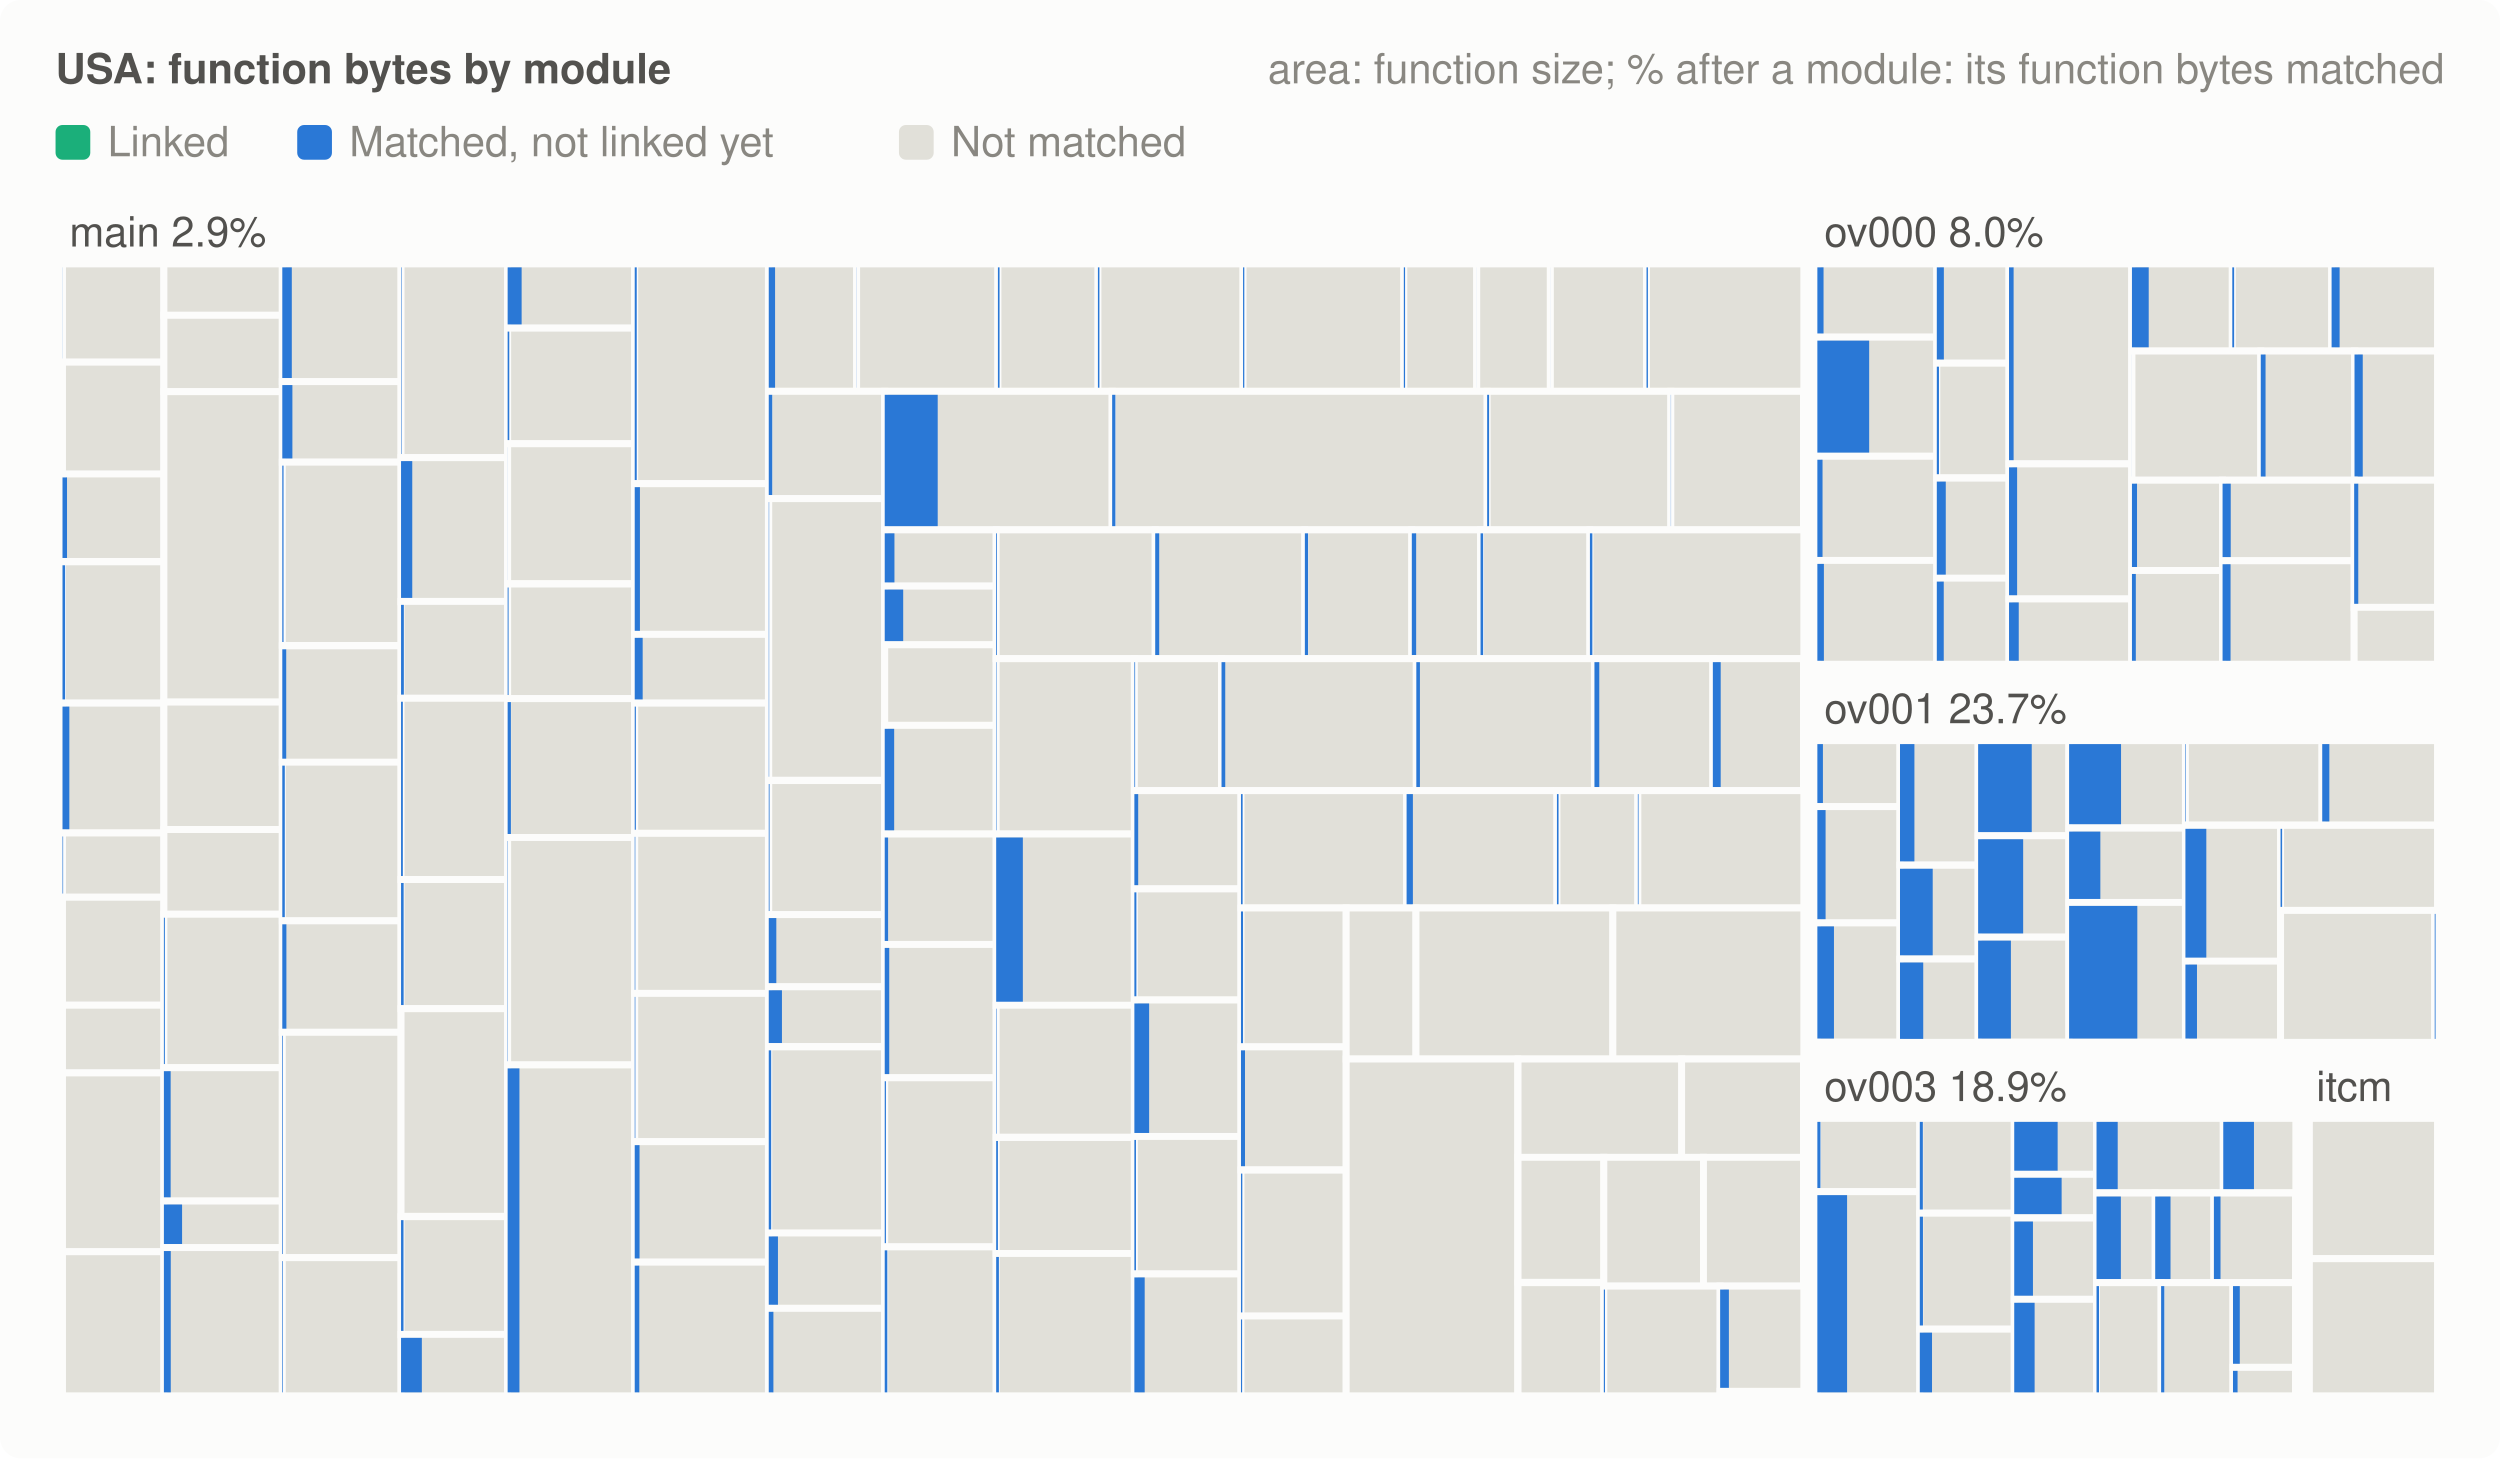
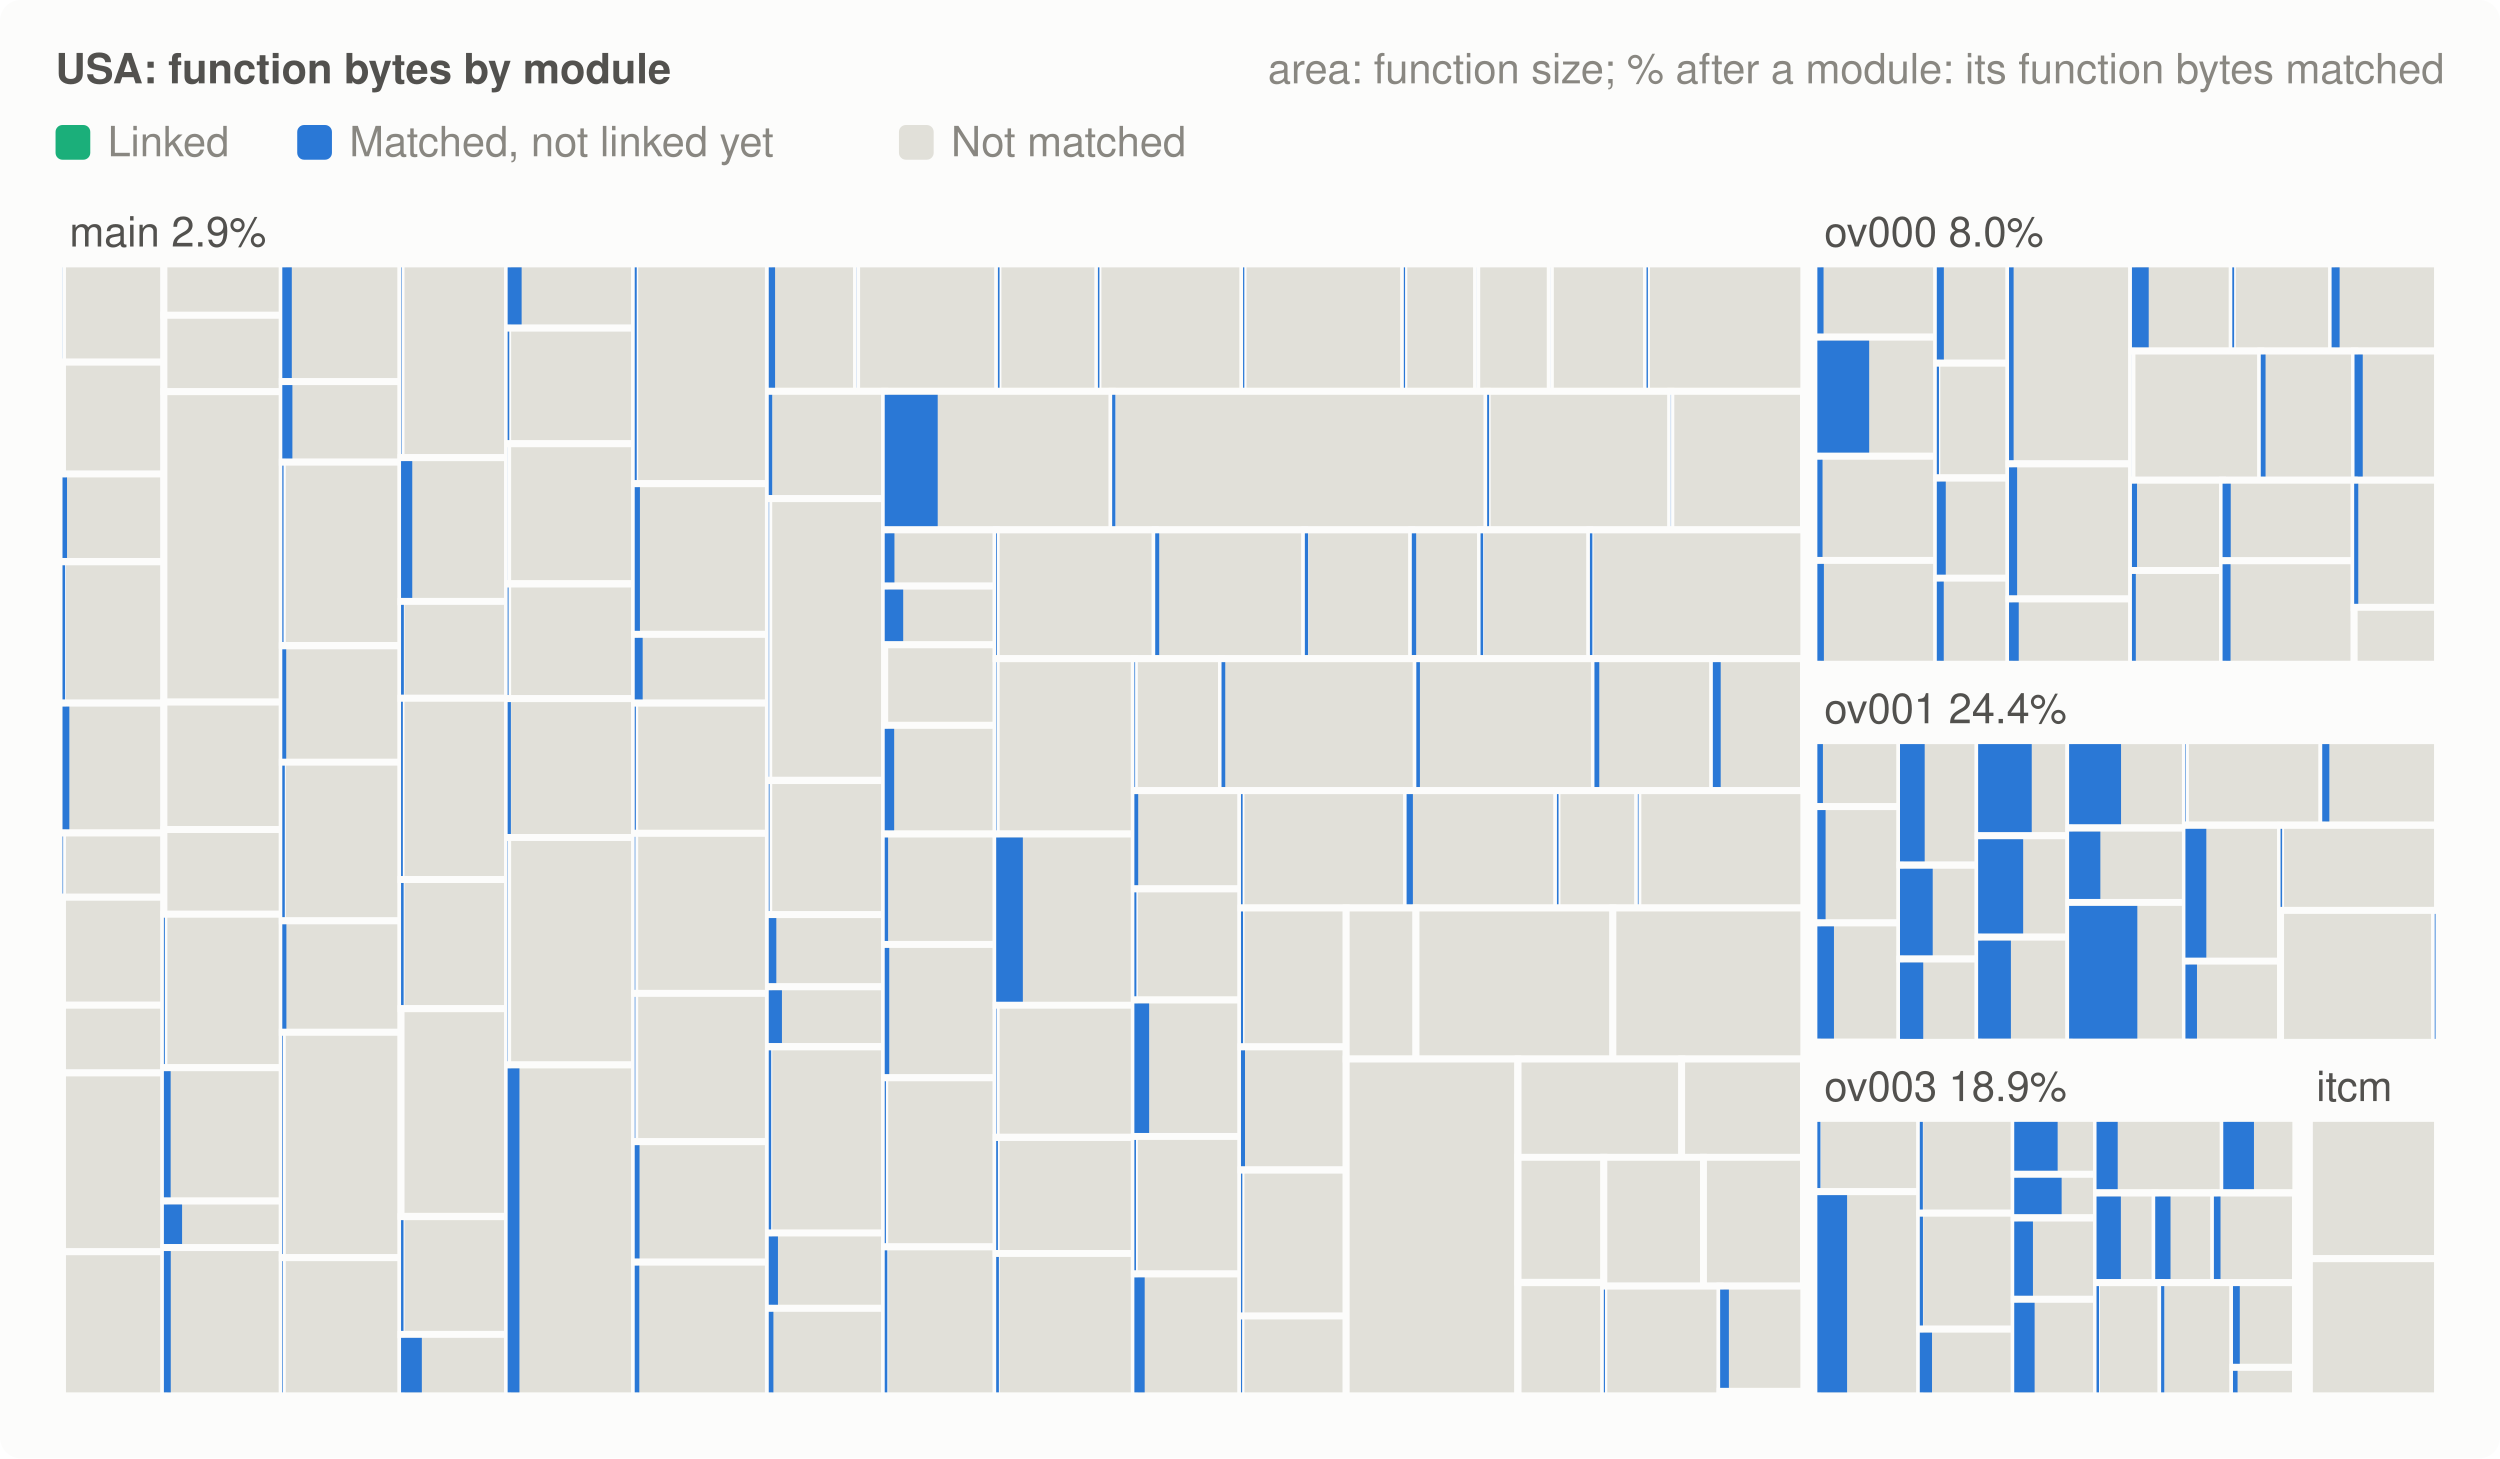
<svg xmlns="http://www.w3.org/2000/svg" viewBox="0 0 720 420" width="720" height="420" role="img" aria-label="Matched and linked code by module (USA)">
  <style>.bg{fill:#fcfcfb}.lbl{fill:#52514e}.muted{fill:#898781}.todo{fill:#e1e0d9}.gap{stroke:#fcfcfb}.matched{fill:#2a78d6}.linked{fill:#1baf7a}@media (prefers-color-scheme: dark){.bg{fill:#1a1a19}.lbl{fill:#c3c2b7}.muted{fill:#898781}.todo{fill:#2c2c2a}.gap{stroke:#1a1a19}.matched{fill:#3987e5}.linked{fill:#199e70}}text{font:12px -apple-system,BlinkMacSystemFont,'Segoe UI',Helvetica,Arial,sans-serif}.head{font-weight:600}</style>
  <rect class="bg" width="720" height="420" rx="6" />
  <text class="lbl head" x="16" y="24">USA: function bytes by module</text>
  <text class="muted" x="704" y="24" text-anchor="end">area: function size; % after a module: its function bytes matched</text>
  <rect class="linked" x="16" y="36" width="10" height="10" rx="2" />
  <text class="muted" x="31" y="45">Linked</text>
  <rect class="matched" x="85.6" y="36" width="10" height="10" rx="2" />
  <text class="muted" x="100.6" y="45">Matched, not linked yet</text>
  <rect class="todo" x="258.9" y="36" width="10" height="10" rx="2" />
  <text class="muted" x="273.9" y="45">Not matched</text>
  <rect class="todo gap" x="18.0" y="76.0" width="29.2" height="28.3" stroke-width="2" />
  <rect class="matched" x="18.0" y="77.0" width="0.03" height="26.3" />
  <rect class="todo gap" x="18.0" y="104.3" width="29.2" height="32.3" stroke-width="2" />
  <rect class="todo gap" x="18.0" y="136.5" width="29.2" height="25.2" stroke-width="2" />
  <rect class="matched" x="18.0" y="137.5" width="1.30" height="23.2" />
  <rect class="todo gap" x="18.0" y="161.8" width="29.2" height="40.7" stroke-width="2" />
  <rect class="matched" x="18.0" y="162.8" width="0.75" height="38.7" />
  <rect class="todo gap" x="18.0" y="202.5" width="29.2" height="37.4" stroke-width="2" />
  <rect class="matched" x="18.0" y="203.5" width="1.97" height="35.4" />
  <rect class="todo gap" x="18.0" y="239.9" width="29.2" height="18.5" stroke-width="2" />
  <rect class="matched" x="18.0" y="240.9" width="0.18" height="16.5" />
  <rect class="todo gap" x="18.0" y="258.4" width="29.2" height="31.1" stroke-width="2" />
  <rect class="todo gap" x="18.0" y="289.5" width="29.2" height="19.5" stroke-width="2" />
  <rect class="todo gap" x="18.0" y="309.0" width="29.2" height="51.5" stroke-width="2" />
  <rect class="todo gap" x="18.0" y="360.5" width="29.2" height="41.5" stroke-width="2" />
  <rect class="todo gap" x="47.2" y="76.0" width="34.1" height="14.8" stroke-width="2" />
  <rect class="todo gap" x="47.2" y="90.8" width="34.1" height="22.0" stroke-width="2" />
  <rect class="todo gap" x="47.2" y="112.8" width="34.1" height="89.4" stroke-width="2" />
  <rect class="todo gap" x="47.2" y="202.2" width="34.1" height="36.7" stroke-width="2" />
  <rect class="todo gap" x="47.2" y="238.9" width="34.1" height="24.4" stroke-width="2" />
  <rect class="todo gap" x="47.2" y="263.3" width="34.1" height="44.2" stroke-width="2" />
  <rect class="matched" x="47.2" y="264.3" width="0.28" height="42.2" />
  <rect class="todo gap" x="47.2" y="307.5" width="34.1" height="38.4" stroke-width="2" />
  <rect class="matched" x="47.2" y="308.5" width="1.95" height="36.4" />
  <rect class="todo gap" x="47.2" y="345.9" width="34.1" height="13.4" stroke-width="2" />
  <rect class="matched" x="47.2" y="346.9" width="5.24" height="11.4" />
  <rect class="todo gap" x="47.2" y="359.3" width="34.1" height="42.7" stroke-width="2" />
  <rect class="matched" x="47.2" y="360.3" width="1.98" height="40.7" />
  <rect class="todo gap" x="81.3" y="76.0" width="34.2" height="33.9" stroke-width="2" />
  <rect class="matched" x="81.3" y="77.0" width="2.74" height="31.9" />
  <rect class="todo gap" x="81.3" y="109.9" width="34.2" height="23.2" stroke-width="2" />
  <rect class="matched" x="81.3" y="110.9" width="2.91" height="21.2" />
  <rect class="todo gap" x="81.3" y="133.1" width="34.2" height="52.8" stroke-width="2" />
  <rect class="matched" x="81.3" y="134.1" width="0.36" height="50.8" />
  <rect class="todo gap" x="81.3" y="186.0" width="34.2" height="33.6" stroke-width="2" />
  <rect class="matched" x="81.3" y="187.0" width="1.13" height="31.6" />
  <rect class="todo gap" x="81.3" y="219.5" width="34.2" height="45.7" stroke-width="2" />
  <rect class="matched" x="81.3" y="220.5" width="0.72" height="43.7" />
  <rect class="todo gap" x="81.3" y="265.2" width="34.2" height="32.1" stroke-width="2" />
  <rect class="matched" x="81.3" y="266.2" width="1.18" height="30.1" />
  <rect class="todo gap" x="81.3" y="297.3" width="34.2" height="64.9" stroke-width="2" />
  <rect class="matched" x="81.3" y="298.3" width="0.20" height="62.9" />
  <rect class="todo gap" x="81.3" y="362.2" width="34.2" height="39.8" stroke-width="2" />
  <rect class="matched" x="81.3" y="363.2" width="0.19" height="37.8" />
  <rect class="todo gap" x="115.5" y="76.0" width="30.7" height="55.8" stroke-width="2" />
  <rect class="matched" x="115.5" y="77.0" width="0.15" height="53.8" />
  <rect class="todo gap" x="115.5" y="131.8" width="30.7" height="41.5" stroke-width="2" />
  <rect class="matched" x="115.5" y="132.8" width="3.23" height="39.5" />
  <rect class="todo gap" x="115.5" y="173.2" width="30.7" height="27.9" stroke-width="2" />
  <rect class="matched" x="115.5" y="174.2" width="0.81" height="25.9" />
  <rect class="todo gap" x="115.5" y="201.1" width="30.7" height="52.2" stroke-width="2" />
  <rect class="matched" x="115.5" y="202.1" width="0.52" height="50.2" />
  <rect class="todo gap" x="115.5" y="253.3" width="30.7" height="37.2" stroke-width="2" />
  <rect class="matched" x="115.5" y="254.3" width="0.75" height="35.2" />
  <rect class="todo gap" x="115.5" y="290.5" width="30.7" height="59.8" stroke-width="2" />
  <rect class="todo gap" x="115.5" y="350.4" width="30.7" height="34.0" stroke-width="2" />
  <rect class="matched" x="115.5" y="351.4" width="0.71" height="32.0" />
  <rect class="todo gap" x="115.5" y="384.3" width="30.7" height="17.7" stroke-width="2" />
  <rect class="matched" x="115.5" y="385.3" width="5.99" height="15.7" />
  <rect class="todo gap" x="146.2" y="76.0" width="36.6" height="18.5" stroke-width="2" />
  <rect class="matched" x="146.2" y="77.0" width="4.03" height="16.5" />
  <rect class="todo gap" x="146.2" y="94.5" width="36.6" height="33.3" stroke-width="2" />
  <rect class="matched" x="146.2" y="95.5" width="0.47" height="31.3" />
  <rect class="todo gap" x="146.2" y="127.8" width="36.6" height="40.3" stroke-width="2" />
  <rect class="matched" x="146.2" y="128.8" width="0.02" height="38.3" />
  <rect class="todo gap" x="146.2" y="168.2" width="36.6" height="33.0" stroke-width="2" />
  <rect class="matched" x="146.2" y="169.2" width="0.27" height="31.0" />
  <rect class="todo gap" x="146.2" y="201.2" width="36.6" height="40.0" stroke-width="2" />
  <rect class="matched" x="146.2" y="202.2" width="0.94" height="38.0" />
  <rect class="todo gap" x="146.2" y="241.2" width="36.6" height="65.5" stroke-width="2" />
  <rect class="matched" x="146.2" y="242.2" width="0.10" height="63.5" />
  <rect class="todo gap" x="146.2" y="306.7" width="36.6" height="95.3" stroke-width="2" />
  <rect class="matched" x="146.2" y="307.7" width="3.40" height="93.3" />
  <rect class="todo gap" x="182.8" y="76.0" width="38.5" height="63.3" stroke-width="2" />
  <rect class="matched" x="182.8" y="77.0" width="0.58" height="61.3" />
  <rect class="todo gap" x="182.8" y="139.3" width="38.5" height="43.4" stroke-width="2" />
  <rect class="matched" x="182.8" y="140.3" width="1.50" height="41.4" />
  <rect class="todo gap" x="182.8" y="182.7" width="38.5" height="19.8" stroke-width="2" />
  <rect class="matched" x="182.8" y="183.7" width="2.29" height="17.8" />
  <rect class="todo gap" x="182.8" y="202.5" width="38.5" height="37.5" stroke-width="2" />
  <rect class="matched" x="182.8" y="203.5" width="0.33" height="35.5" />
  <rect class="todo gap" x="182.8" y="240.0" width="38.5" height="46.1" stroke-width="2" />
  <rect class="matched" x="182.8" y="241.0" width="0.17" height="44.1" />
  <rect class="todo gap" x="182.8" y="286.1" width="38.5" height="42.7" stroke-width="2" />
  <rect class="matched" x="182.8" y="287.1" width="0.18" height="40.7" />
  <rect class="todo gap" x="182.8" y="328.8" width="38.5" height="34.7" stroke-width="2" />
  <rect class="matched" x="182.8" y="329.8" width="1.39" height="32.7" />
  <rect class="todo gap" x="182.8" y="363.5" width="38.5" height="38.5" stroke-width="2" />
  <rect class="matched" x="182.8" y="364.5" width="1.32" height="36.5" />
  <rect class="todo gap" x="221.4" y="76.0" width="25.3" height="36.7" stroke-width="2" />
  <rect class="matched" x="221.4" y="77.0" width="1.82" height="34.7" />
  <rect class="todo gap" x="246.7" y="76.0" width="40.7" height="36.7" stroke-width="2" />
  <rect class="matched" x="246.7" y="77.0" width="0.04" height="34.7" />
  <rect class="todo gap" x="287.4" y="76.0" width="28.9" height="36.7" stroke-width="2" />
  <rect class="matched" x="287.4" y="77.0" width="0.47" height="34.7" />
  <rect class="todo gap" x="316.2" y="76.0" width="41.8" height="36.7" stroke-width="2" />
  <rect class="matched" x="316.2" y="77.0" width="0.43" height="34.7" />
  <rect class="todo gap" x="358.0" y="76.0" width="46.3" height="36.7" stroke-width="2" />
  <rect class="matched" x="358.0" y="77.0" width="0.36" height="34.7" />
  <rect class="todo gap" x="404.3" y="76.0" width="21.0" height="36.7" stroke-width="2" />
  <rect class="matched" x="404.3" y="77.0" width="0.36" height="34.7" />
  <rect class="todo gap" x="425.3" y="76.0" width="21.2" height="36.7" stroke-width="2" />
  <rect class="matched" x="425.3" y="77.0" width="0.01" height="34.7" />
  <rect class="todo gap" x="446.5" y="76.0" width="27.7" height="36.7" stroke-width="2" />
  <rect class="matched" x="446.5" y="77.0" width="0.01" height="34.7" />
  <rect class="todo gap" x="474.2" y="76.0" width="45.3" height="36.7" stroke-width="2" />
  <rect class="matched" x="474.2" y="77.0" width="0.40" height="34.7" />
  <rect class="todo gap" x="221.4" y="112.7" width="33.4" height="30.9" stroke-width="2" />
  <rect class="matched" x="221.4" y="113.7" width="1.00" height="28.9" />
  <rect class="todo gap" x="221.4" y="143.6" width="33.4" height="81.1" stroke-width="2" />
  <rect class="matched" x="221.4" y="144.6" width="0.12" height="79.1" />
  <rect class="todo gap" x="221.4" y="224.8" width="33.4" height="38.6" stroke-width="2" />
  <rect class="matched" x="221.4" y="225.8" width="0.23" height="36.6" />
  <rect class="todo gap" x="221.4" y="263.4" width="33.4" height="20.8" stroke-width="2" />
  <rect class="matched" x="221.4" y="264.4" width="2.18" height="18.8" />
  <rect class="todo gap" x="221.4" y="284.2" width="33.4" height="17.2" stroke-width="2" />
  <rect class="matched" x="221.4" y="285.2" width="3.80" height="15.2" />
  <rect class="todo gap" x="221.4" y="301.5" width="33.4" height="53.7" stroke-width="2" />
  <rect class="matched" x="221.4" y="302.5" width="0.70" height="51.7" />
  <rect class="todo gap" x="221.4" y="355.1" width="33.4" height="21.7" stroke-width="2" />
  <rect class="matched" x="221.4" y="356.1" width="2.65" height="19.7" />
  <rect class="todo gap" x="221.4" y="376.8" width="33.4" height="25.2" stroke-width="2" />
  <rect class="matched" x="221.4" y="377.8" width="1.34" height="23.2" />
  <rect class="todo gap" x="254.8" y="112.7" width="65.5" height="39.9" stroke-width="2" />
  <rect class="matched" x="254.8" y="113.7" width="15.26" height="37.9" />
  <rect class="todo gap" x="320.3" y="112.7" width="108.0" height="39.9" stroke-width="2" />
  <rect class="matched" x="320.3" y="113.7" width="0.93" height="37.9" />
  <rect class="todo gap" x="428.3" y="112.7" width="52.9" height="39.9" stroke-width="2" />
  <rect class="matched" x="428.3" y="113.7" width="0.56" height="37.9" />
  <rect class="todo gap" x="481.2" y="112.7" width="38.2" height="39.9" stroke-width="2" />
  <rect class="matched" x="481.2" y="113.7" width="0.06" height="37.9" />
  <rect class="todo gap" x="254.8" y="152.6" width="32.1" height="16.2" stroke-width="2" />
  <rect class="matched" x="254.8" y="153.6" width="2.80" height="14.2" />
  <rect class="todo gap" x="254.8" y="168.8" width="32.1" height="16.9" stroke-width="2" />
  <rect class="matched" x="254.8" y="169.8" width="5.32" height="14.9" />
  <rect class="todo gap" x="254.8" y="185.7" width="32.1" height="23.2" stroke-width="2" />
  <rect class="todo gap" x="254.8" y="208.9" width="32.1" height="31.3" stroke-width="2" />
  <rect class="matched" x="254.8" y="209.9" width="2.72" height="29.3" />
  <rect class="todo gap" x="254.8" y="240.2" width="32.1" height="31.8" stroke-width="2" />
  <rect class="matched" x="254.8" y="241.2" width="0.98" height="29.8" />
  <rect class="todo gap" x="254.8" y="272.0" width="32.1" height="38.4" stroke-width="2" />
  <rect class="matched" x="254.8" y="273.0" width="1.30" height="36.4" />
  <rect class="todo gap" x="254.8" y="310.4" width="32.1" height="48.7" stroke-width="2" />
  <rect class="matched" x="254.8" y="311.4" width="0.35" height="46.7" />
  <rect class="todo gap" x="254.8" y="359.1" width="32.1" height="42.9" stroke-width="2" />
  <rect class="matched" x="254.8" y="360.1" width="0.75" height="40.9" />
  <rect class="todo gap" x="286.9" y="152.6" width="45.8" height="37.1" stroke-width="2" />
  <rect class="matched" x="286.9" y="153.6" width="0.23" height="35.1" />
  <rect class="todo gap" x="332.7" y="152.6" width="43.1" height="37.1" stroke-width="2" />
  <rect class="matched" x="332.7" y="153.6" width="1.15" height="35.1" />
  <rect class="todo gap" x="375.8" y="152.6" width="30.8" height="37.1" stroke-width="2" />
  <rect class="matched" x="375.8" y="153.6" width="0.92" height="35.1" />
  <rect class="todo gap" x="406.6" y="152.6" width="19.8" height="37.1" stroke-width="2" />
  <rect class="matched" x="406.6" y="153.6" width="1.25" height="35.1" />
  <rect class="todo gap" x="426.4" y="152.6" width="31.5" height="37.1" stroke-width="2" />
  <rect class="matched" x="426.4" y="153.6" width="0.75" height="35.1" />
  <rect class="todo gap" x="457.9" y="152.6" width="61.6" height="37.1" stroke-width="2" />
  <rect class="matched" x="457.9" y="153.6" width="0.70" height="35.1" />
  <rect class="todo gap" x="286.9" y="189.7" width="39.8" height="50.5" stroke-width="2" />
  <rect class="matched" x="286.9" y="190.7" width="0.13" height="48.5" />
  <rect class="todo gap" x="286.9" y="240.2" width="39.8" height="49.4" stroke-width="2" />
  <rect class="matched" x="286.9" y="241.2" width="7.68" height="47.4" />
  <rect class="todo gap" x="286.9" y="289.5" width="39.8" height="38.0" stroke-width="2" />
  <rect class="matched" x="286.9" y="290.5" width="0.14" height="36.0" />
  <rect class="todo gap" x="286.9" y="327.6" width="39.8" height="33.5" stroke-width="2" />
  <rect class="matched" x="286.9" y="328.6" width="0.50" height="31.5" />
  <rect class="todo gap" x="286.9" y="361.0" width="39.8" height="41.0" stroke-width="2" />
  <rect class="matched" x="286.9" y="362.0" width="0.78" height="39.0" />
  <rect class="todo gap" x="326.7" y="189.7" width="25.1" height="38.0" stroke-width="2" />
  <rect class="matched" x="326.7" y="190.7" width="0.21" height="36.0" />
  <rect class="todo gap" x="351.8" y="189.7" width="56.1" height="38.0" stroke-width="2" />
  <rect class="matched" x="351.8" y="190.7" width="1.07" height="36.0" />
  <rect class="todo gap" x="407.9" y="189.7" width="51.3" height="38.0" stroke-width="2" />
  <rect class="matched" x="407.9" y="190.7" width="1.04" height="36.0" />
  <rect class="todo gap" x="459.2" y="189.7" width="34.1" height="38.0" stroke-width="2" />
  <rect class="matched" x="459.2" y="190.7" width="1.39" height="36.0" />
  <rect class="todo gap" x="493.3" y="189.7" width="26.1" height="38.0" stroke-width="2" />
  <rect class="matched" x="493.3" y="190.7" width="2.26" height="36.0" />
  <rect class="todo gap" x="326.7" y="227.7" width="30.7" height="28.3" stroke-width="2" />
  <rect class="matched" x="326.7" y="228.7" width="1.10" height="26.3" />
  <rect class="todo gap" x="326.7" y="256.0" width="30.7" height="32.0" stroke-width="2" />
  <rect class="matched" x="326.7" y="257.0" width="0.58" height="30.0" />
  <rect class="todo gap" x="326.7" y="288.0" width="30.7" height="39.3" stroke-width="2" />
  <rect class="matched" x="326.7" y="289.0" width="4.25" height="37.3" />
  <rect class="todo gap" x="326.7" y="327.3" width="30.7" height="39.6" stroke-width="2" />
  <rect class="matched" x="326.7" y="328.3" width="0.46" height="37.6" />
  <rect class="todo gap" x="326.7" y="366.9" width="30.7" height="35.1" stroke-width="2" />
  <rect class="matched" x="326.7" y="367.9" width="2.97" height="33.1" />
  <rect class="todo gap" x="357.4" y="227.7" width="47.7" height="33.8" stroke-width="2" />
  <rect class="matched" x="357.4" y="228.7" width="0.48" height="31.8" />
  <rect class="todo gap" x="405.1" y="227.7" width="43.3" height="33.8" stroke-width="2" />
  <rect class="matched" x="405.1" y="228.7" width="1.81" height="31.8" />
  <rect class="todo gap" x="448.4" y="227.7" width="23.3" height="33.8" stroke-width="2" />
  <rect class="matched" x="448.4" y="228.7" width="0.46" height="31.8" />
  <rect class="todo gap" x="471.7" y="227.7" width="47.8" height="33.8" stroke-width="2" />
  <rect class="matched" x="471.7" y="228.7" width="0.20" height="31.8" />
  <rect class="todo gap" x="357.4" y="261.5" width="30.3" height="40.0" stroke-width="2" />
  <rect class="matched" x="357.4" y="262.5" width="0.60" height="38.0" />
  <rect class="todo gap" x="357.4" y="301.5" width="30.3" height="35.4" stroke-width="2" />
  <rect class="matched" x="357.4" y="302.5" width="1.16" height="33.4" />
  <rect class="todo gap" x="357.4" y="337.0" width="30.3" height="42.1" stroke-width="2" />
  <rect class="matched" x="357.4" y="338.0" width="0.39" height="40.1" />
  <rect class="todo gap" x="357.4" y="379.0" width="30.3" height="23.0" stroke-width="2" />
  <rect class="matched" x="357.4" y="380.0" width="0.33" height="21.0" />
  <rect class="todo gap" x="387.7" y="261.5" width="20.1" height="43.5" stroke-width="2" />
  <rect class="todo gap" x="407.8" y="261.5" width="56.7" height="43.5" stroke-width="2" />
  <rect class="todo gap" x="464.5" y="261.5" width="55.0" height="43.5" stroke-width="2" />
  <rect class="todo gap" x="387.7" y="305.0" width="49.4" height="97.0" stroke-width="2" />
  <rect class="todo gap" x="437.2" y="305.0" width="47.2" height="28.4" stroke-width="2" />
  <rect class="todo gap" x="484.3" y="305.0" width="35.1" height="28.4" stroke-width="2" />
  <rect class="todo gap" x="437.2" y="333.3" width="24.7" height="36.0" stroke-width="2" />
  <rect class="todo gap" x="437.2" y="369.4" width="24.7" height="32.6" stroke-width="2" />
  <rect class="todo gap" x="461.9" y="333.3" width="28.7" height="37.1" stroke-width="2" />
  <rect class="todo gap" x="490.6" y="333.3" width="28.8" height="37.1" stroke-width="2" />
  <rect class="todo gap" x="461.9" y="370.4" width="33.5" height="31.6" stroke-width="2" />
  <rect class="matched" x="461.9" y="371.4" width="0.33" height="29.6" />
  <rect class="todo gap" x="495.4" y="370.4" width="24.1" height="30.4" stroke-width="2" />
  <rect class="matched" x="495.4" y="371.4" width="2.52" height="28.4" />
  <rect class="todo gap" x="495.4" y="400.7" width="24.1" height="1.3" stroke-width="2" />
  <rect class="matched" x="495.4" y="401.7" width="0.75" height="0.0" />
  <text class="lbl" x="20.0" y="71.0">main 2.9%</text>
  <rect class="todo gap" x="523.4" y="76.0" width="34.4" height="21.1" stroke-width="2" />
  <rect class="matched" x="523.4" y="77.0" width="1.78" height="19.1" />
  <rect class="todo gap" x="523.4" y="97.1" width="34.4" height="34.3" stroke-width="2" />
  <rect class="matched" x="523.4" y="98.1" width="14.92" height="32.3" />
  <rect class="todo gap" x="523.4" y="131.4" width="34.4" height="30.1" stroke-width="2" />
  <rect class="matched" x="523.4" y="132.4" width="1.49" height="28.1" />
  <rect class="todo gap" x="523.4" y="161.4" width="34.4" height="29.9" stroke-width="2" />
  <rect class="matched" x="523.4" y="162.4" width="1.88" height="27.9" />
  <rect class="todo gap" x="557.8" y="76.0" width="20.8" height="28.6" stroke-width="2" />
  <rect class="matched" x="557.8" y="77.0" width="2.03" height="26.6" />
  <rect class="todo gap" x="557.8" y="104.6" width="20.8" height="33.0" stroke-width="2" />
  <rect class="matched" x="557.8" y="105.6" width="0.62" height="31.0" />
  <rect class="todo gap" x="557.8" y="137.7" width="20.8" height="28.9" stroke-width="2" />
  <rect class="matched" x="557.8" y="138.7" width="2.58" height="26.9" />
  <rect class="todo gap" x="557.8" y="166.5" width="20.8" height="24.8" stroke-width="2" />
  <rect class="matched" x="557.8" y="167.5" width="2.00" height="22.8" />
  <rect class="todo gap" x="578.6" y="76.0" width="35.3" height="57.6" stroke-width="2" />
  <rect class="matched" x="578.6" y="77.0" width="1.32" height="55.6" />
  <rect class="todo gap" x="578.6" y="133.6" width="35.3" height="38.9" stroke-width="2" />
  <rect class="matched" x="578.6" y="134.6" width="2.33" height="36.9" />
  <rect class="todo gap" x="578.6" y="172.5" width="35.3" height="18.8" stroke-width="2" />
  <rect class="matched" x="578.6" y="173.5" width="2.80" height="16.8" />
  <rect class="todo gap" x="614.0" y="76.0" width="28.9" height="25.1" stroke-width="2" />
  <rect class="matched" x="614.0" y="77.0" width="4.83" height="23.1" />
  <rect class="todo gap" x="642.9" y="76.0" width="28.7" height="25.1" stroke-width="2" />
  <rect class="matched" x="642.9" y="77.0" width="0.53" height="23.1" />
  <rect class="todo gap" x="671.5" y="76.0" width="30.5" height="25.1" stroke-width="2" />
  <rect class="matched" x="671.5" y="77.0" width="2.31" height="23.1" />
  <rect class="todo gap" x="614.0" y="101.1" width="37.1" height="37.2" stroke-width="2" />
  <rect class="matched" x="614.0" y="102.1" width="0.01" height="35.2" />
  <rect class="todo gap" x="651.1" y="101.1" width="27.1" height="37.2" stroke-width="2" />
  <rect class="matched" x="651.1" y="102.1" width="1.38" height="35.2" />
  <rect class="todo gap" x="678.1" y="101.1" width="23.9" height="37.2" stroke-width="2" />
  <rect class="matched" x="678.1" y="102.1" width="2.37" height="35.2" />
  <rect class="todo gap" x="614.0" y="138.3" width="26.1" height="26.0" stroke-width="2" />
  <rect class="matched" x="614.0" y="139.3" width="1.46" height="24.0" />
  <rect class="todo gap" x="614.0" y="164.3" width="26.1" height="27.0" stroke-width="2" />
  <rect class="matched" x="614.0" y="165.3" width="1.12" height="25.0" />
  <rect class="todo gap" x="640.1" y="138.3" width="37.9" height="23.2" stroke-width="2" />
  <rect class="matched" x="640.1" y="139.3" width="2.35" height="21.2" />
  <rect class="todo gap" x="640.1" y="161.5" width="37.9" height="29.8" stroke-width="2" />
  <rect class="matched" x="640.1" y="162.5" width="2.30" height="27.8" />
  <rect class="todo gap" x="678.0" y="138.3" width="24.0" height="36.7" stroke-width="2" />
  <rect class="matched" x="678.0" y="139.3" width="1.18" height="34.7" />
  <rect class="todo gap" x="678.0" y="174.9" width="24.0" height="16.4" stroke-width="2" />
  <text class="lbl" x="525.4" y="71.0">ov000 8.0%</text>
  <rect class="todo gap" x="523.4" y="213.3" width="23.8" height="19.0" stroke-width="2" />
  <rect class="matched" x="523.4" y="214.3" width="1.60" height="17.0" />
  <rect class="todo gap" x="523.4" y="232.3" width="23.8" height="33.5" stroke-width="2" />
  <rect class="matched" x="523.4" y="233.3" width="2.37" height="31.5" />
  <rect class="todo gap" x="523.4" y="265.8" width="23.8" height="34.3" stroke-width="2" />
  <rect class="matched" x="523.4" y="266.8" width="4.78" height="32.3" />
  <rect class="todo gap" x="547.2" y="213.3" width="22.5" height="35.8" stroke-width="2" />
-   <rect class="matched" x="547.2" y="214.3" width="4.15" height="33.8" />
+   <rect class="matched" x="547.2" y="214.3" width="7.11" height="33.8" />
  <rect class="todo gap" x="547.2" y="249.2" width="22.5" height="27.0" stroke-width="2" />
  <rect class="matched" x="547.2" y="250.2" width="9.42" height="25.0" />
  <rect class="todo gap" x="547.2" y="276.2" width="22.5" height="24.0" stroke-width="2" />
  <rect class="matched" x="547.2" y="277.2" width="6.69" height="22.0" />
  <rect class="todo gap" x="569.7" y="213.3" width="26.1" height="27.4" stroke-width="2" />
  <rect class="matched" x="569.7" y="214.3" width="15.44" height="25.4" />
  <rect class="todo gap" x="569.7" y="240.7" width="26.1" height="29.2" stroke-width="2" />
  <rect class="matched" x="569.7" y="241.7" width="12.97" height="27.2" />
  <rect class="todo gap" x="569.7" y="269.9" width="26.1" height="30.2" stroke-width="2" />
  <rect class="matched" x="569.7" y="270.9" width="9.44" height="28.2" />
  <rect class="todo gap" x="595.9" y="213.3" width="33.6" height="25.1" stroke-width="2" />
  <rect class="matched" x="595.9" y="214.3" width="14.96" height="23.1" />
  <rect class="todo gap" x="595.9" y="238.5" width="33.6" height="21.5" stroke-width="2" />
  <rect class="matched" x="595.9" y="239.5" width="9.00" height="19.5" />
  <rect class="todo gap" x="595.9" y="259.9" width="33.6" height="40.2" stroke-width="2" />
  <rect class="matched" x="595.9" y="260.9" width="19.65" height="38.2" />
  <rect class="todo gap" x="629.4" y="213.3" width="39.3" height="24.3" stroke-width="2" />
  <rect class="matched" x="629.4" y="214.3" width="0.16" height="22.3" />
  <rect class="todo gap" x="668.8" y="213.3" width="33.2" height="24.3" stroke-width="2" />
  <rect class="matched" x="668.8" y="214.3" width="2.05" height="22.3" />
  <rect class="todo gap" x="629.4" y="237.7" width="27.4" height="39.2" stroke-width="2" />
  <rect class="matched" x="629.4" y="238.7" width="6.02" height="37.2" />
  <rect class="todo gap" x="629.4" y="276.8" width="27.4" height="23.3" stroke-width="2" />
  <rect class="matched" x="629.4" y="277.8" width="3.33" height="21.3" />
  <rect class="todo gap" x="656.8" y="237.7" width="45.2" height="24.5" stroke-width="2" />
  <rect class="matched" x="656.8" y="238.7" width="0.45" height="22.5" />
  <rect class="todo gap" x="656.8" y="262.2" width="44.4" height="38.0" stroke-width="2" />
  <rect class="todo gap" x="701.2" y="262.2" width="0.8" height="38.0" stroke-width="2" />
  <rect class="matched" x="701.2" y="263.2" width="0.24" height="36.0" />
-   <text class="lbl" x="525.4" y="208.3">ov001 23.7%</text>
+   <text class="lbl" x="525.4" y="208.3">ov001 24.4%</text>
  <rect class="todo gap" x="523.4" y="322.1" width="29.5" height="21.1" stroke-width="2" />
  <rect class="matched" x="523.4" y="323.1" width="0.89" height="19.1" />
  <rect class="todo gap" x="523.4" y="343.2" width="29.5" height="58.8" stroke-width="2" />
  <rect class="matched" x="523.4" y="344.2" width="8.56" height="56.8" />
  <rect class="todo gap" x="552.9" y="322.1" width="27.2" height="27.3" stroke-width="2" />
  <rect class="matched" x="552.9" y="323.1" width="0.88" height="25.3" />
  <rect class="todo gap" x="552.9" y="349.4" width="27.2" height="33.4" stroke-width="2" />
  <rect class="matched" x="552.9" y="350.4" width="0.91" height="31.4" />
  <rect class="todo gap" x="552.9" y="382.8" width="27.2" height="19.2" stroke-width="2" />
  <rect class="matched" x="552.9" y="383.8" width="3.52" height="17.2" />
  <rect class="todo gap" x="580.1" y="322.1" width="23.7" height="16.1" stroke-width="2" />
  <rect class="matched" x="580.1" y="323.1" width="12.50" height="14.1" />
  <rect class="todo gap" x="580.1" y="338.2" width="23.7" height="12.5" stroke-width="2" />
  <rect class="matched" x="580.1" y="339.2" width="13.65" height="10.5" />
  <rect class="todo gap" x="580.1" y="350.8" width="23.7" height="23.4" stroke-width="2" />
  <rect class="matched" x="580.1" y="351.8" width="5.39" height="21.4" />
  <rect class="todo gap" x="580.1" y="374.2" width="23.7" height="27.8" stroke-width="2" />
  <rect class="matched" x="580.1" y="375.2" width="5.87" height="25.8" />
  <rect class="todo gap" x="603.8" y="322.1" width="36.5" height="21.4" stroke-width="2" />
  <rect class="matched" x="603.8" y="323.1" width="6.10" height="19.4" />
  <rect class="todo gap" x="640.3" y="322.1" width="20.9" height="21.4" stroke-width="2" />
  <rect class="matched" x="640.3" y="323.1" width="8.84" height="19.4" />
  <rect class="todo gap" x="603.8" y="343.6" width="16.9" height="25.8" stroke-width="2" />
  <rect class="matched" x="603.8" y="344.6" width="7.01" height="23.8" />
  <rect class="todo gap" x="620.7" y="343.6" width="16.9" height="25.8" stroke-width="2" />
  <rect class="matched" x="620.7" y="344.6" width="4.41" height="23.8" />
  <rect class="todo gap" x="637.6" y="343.6" width="23.5" height="25.8" stroke-width="2" />
  <rect class="matched" x="637.6" y="344.6" width="1.91" height="23.8" />
  <rect class="todo gap" x="603.8" y="369.4" width="18.6" height="32.6" stroke-width="2" />
  <rect class="matched" x="603.8" y="370.4" width="0.72" height="30.6" />
  <rect class="todo gap" x="622.4" y="369.4" width="20.7" height="32.6" stroke-width="2" />
  <rect class="matched" x="622.4" y="370.4" width="0.93" height="30.6" />
  <rect class="todo gap" x="643.1" y="369.4" width="18.0" height="24.4" stroke-width="2" />
  <rect class="matched" x="643.1" y="370.4" width="1.96" height="22.4" />
  <rect class="todo gap" x="643.1" y="393.8" width="18.0" height="8.2" stroke-width="2" />
  <rect class="matched" x="643.1" y="394.8" width="1.32" height="6.2" />
  <text class="lbl" x="525.4" y="317.1">ov003 18.9%</text>
  <rect class="todo gap" x="665.1" y="322.1" width="36.9" height="40.4" stroke-width="2" />
  <rect class="todo gap" x="665.1" y="362.5" width="36.9" height="39.5" stroke-width="2" />
  <text class="lbl" x="667.1" y="317.1">itcm</text>
</svg>
